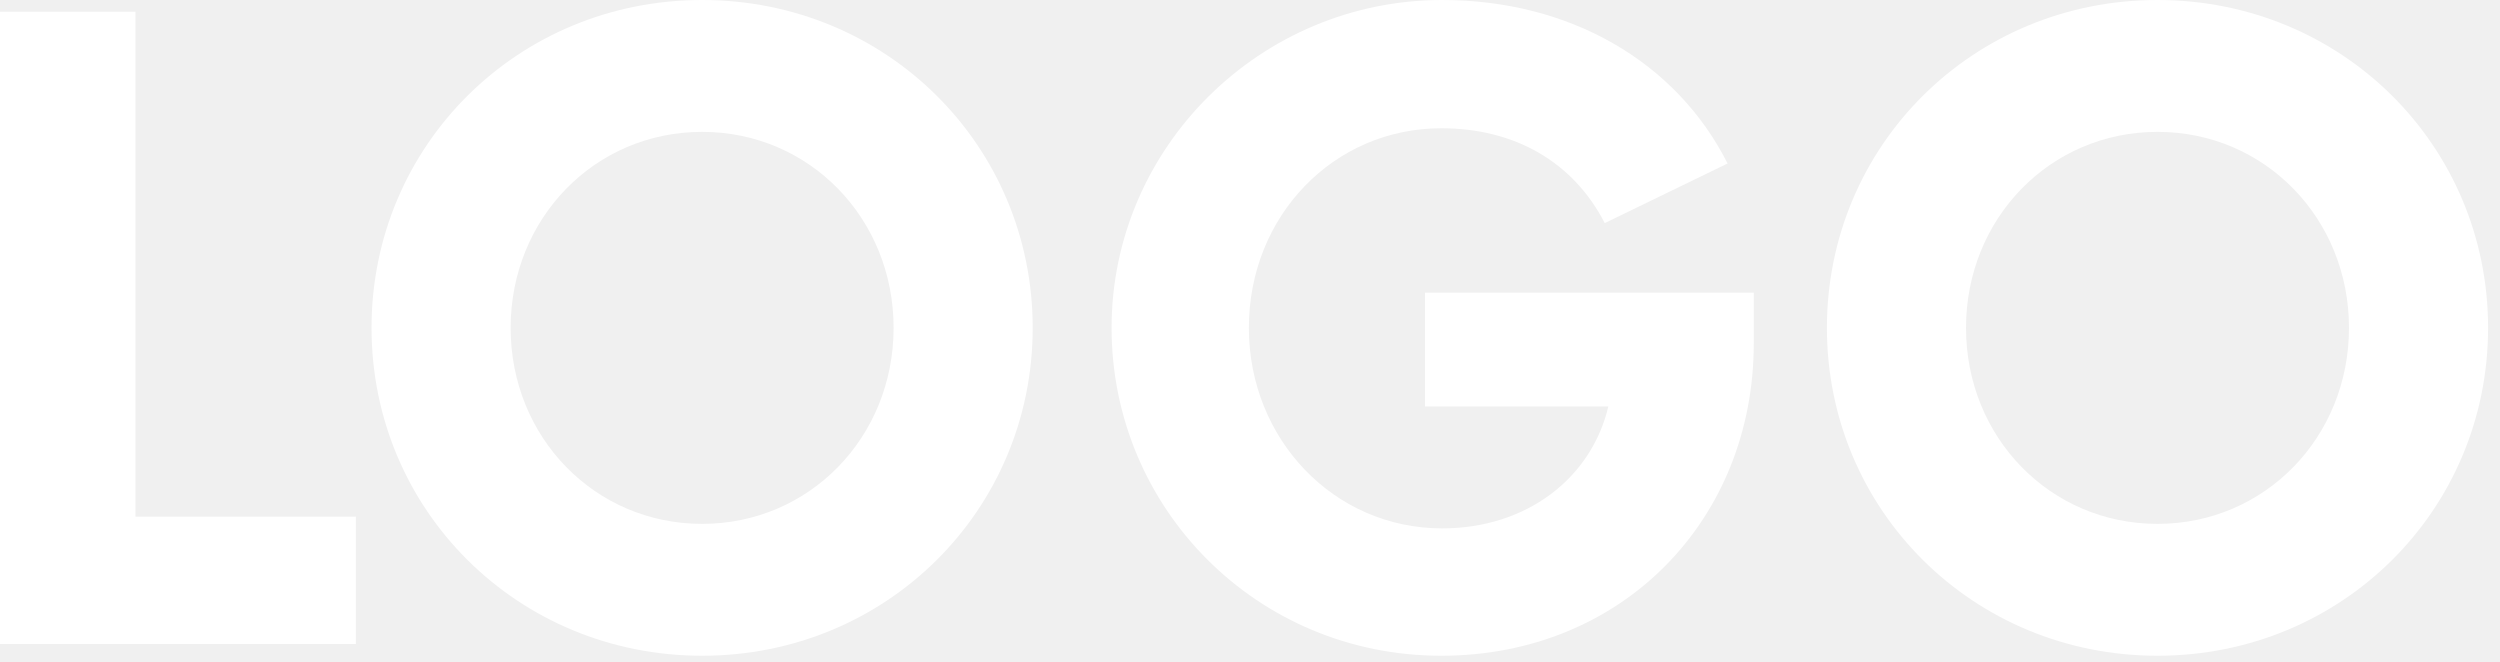
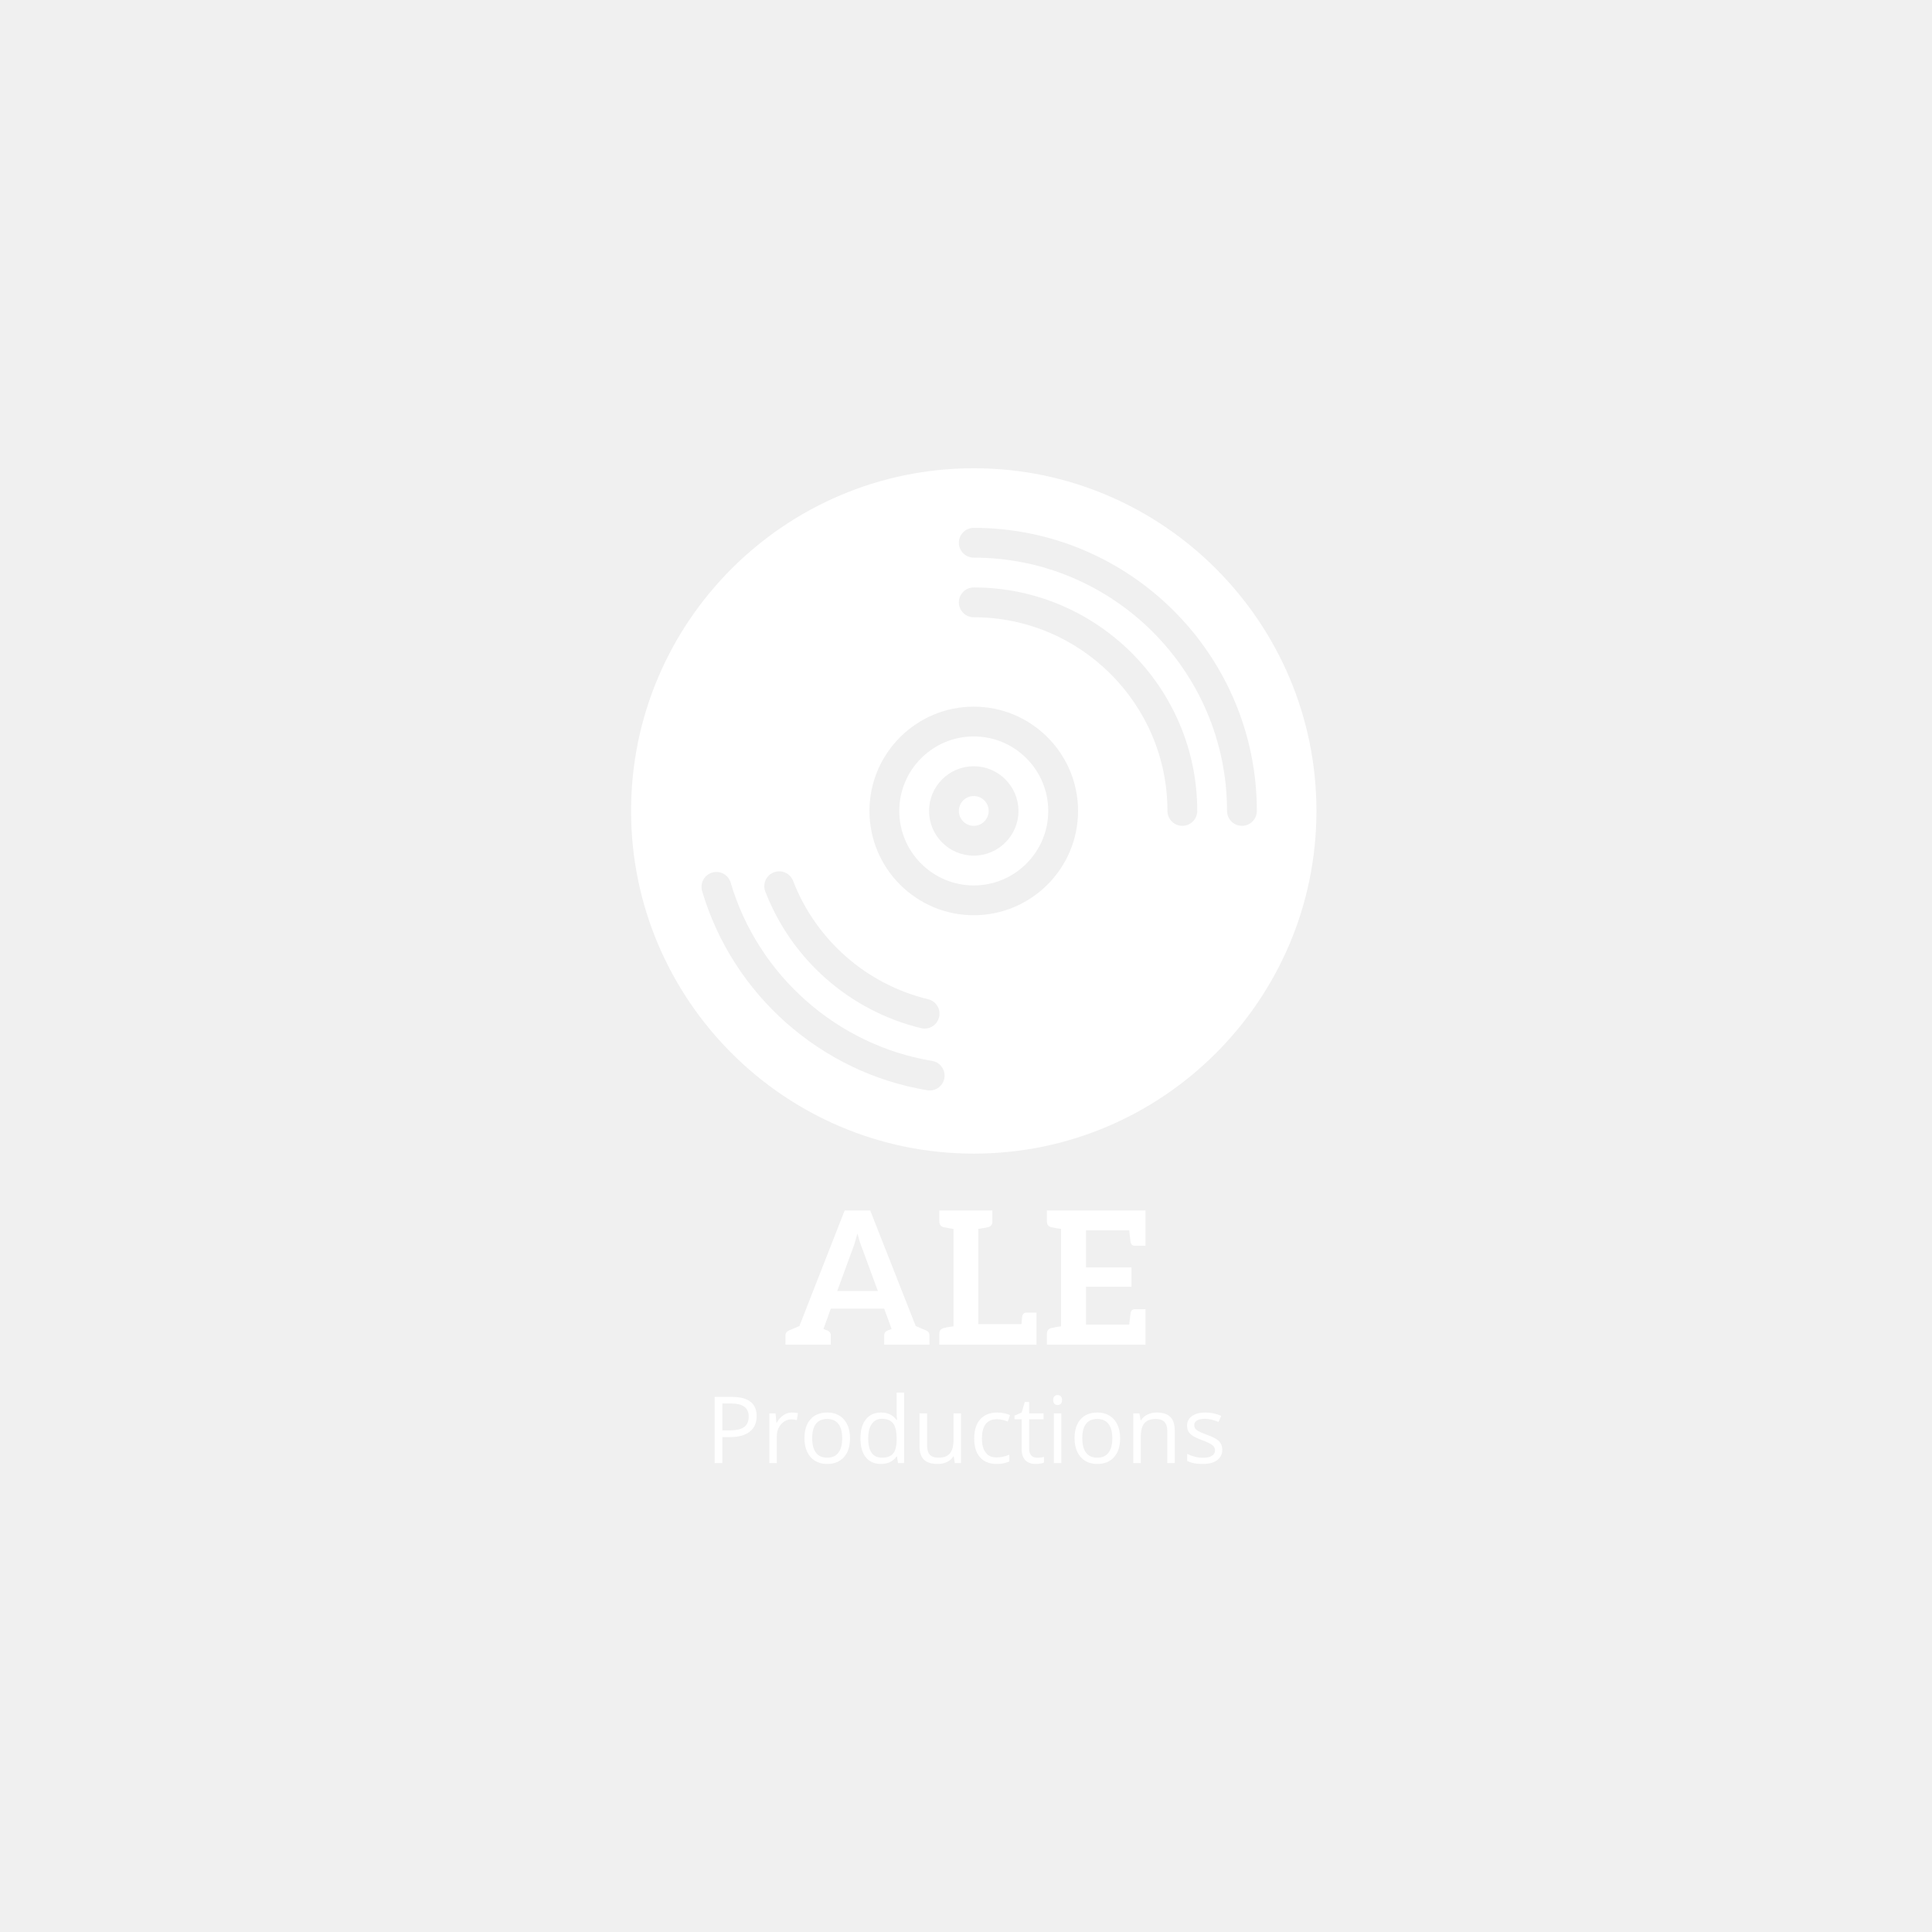
- <svg xmlns="http://www.w3.org/2000/svg" width="155" height="41" viewBox="0 0 155 41" fill="none">
-   <path d="M0 0.728V39.928H22.064V32.032H8.4V0.728H0Z" fill="white" />
-   <path d="M64.027 20.328C64.027 9.016 54.955 0 43.531 0C32.107 0 23.035 9.016 23.035 20.328C23.035 31.64 32.107 40.656 43.531 40.656C54.955 40.656 64.027 31.64 64.027 20.328ZM55.403 20.328C55.403 27.104 50.195 32.48 43.531 32.48C36.867 32.48 31.659 27.104 31.659 20.328C31.659 13.552 36.867 8.176 43.531 8.176C50.195 8.176 55.403 13.552 55.403 20.328Z" fill="white" />
-   <path d="M107.11 10.136C103.918 3.808 97.31 0 89.414 0C78.158 0 68.918 9.128 68.918 20.328C68.918 31.528 77.934 40.656 89.358 40.656C100.558 40.656 108.734 32.256 108.734 21.28V18.144H88.35V25.2H99.718C98.654 29.68 94.622 32.76 89.414 32.76C82.694 32.76 77.43 27.216 77.43 20.328C77.43 13.384 82.694 7.952 89.358 7.952C93.894 7.952 97.534 10.024 99.494 13.832L107.11 10.136Z" fill="white" />
-   <path d="M154.261 20.328C154.261 9.016 145.189 0 133.765 0C122.341 0 113.269 9.016 113.269 20.328C113.269 31.64 122.341 40.656 133.765 40.656C145.189 40.656 154.261 31.64 154.261 20.328ZM145.637 20.328C145.637 27.104 140.429 32.48 133.765 32.48C127.101 32.48 121.893 27.104 121.893 20.328C121.893 13.552 127.101 8.176 133.765 8.176C140.429 8.176 145.637 13.552 145.637 20.328Z" fill="white" />
+ <svg xmlns="http://www.w3.org/2000/svg" width="500" zoomAndPan="magnify" viewBox="0 0 375 375" height="500" preserveAspectRatio="xMidYMid meet" version="1.0">
+   <defs>
+     <g />
+     <clipPath id="9df4f26848">
+       <path d="M 122 90 L 255.809 90 L 255.809 223.918 L 122 223.918 Z M 122 90 " clip-rule="nonzero" />
+     </clipPath>
+   </defs>
+   <path fill="#ffffff" d="M 191.898 157.402 C 191.898 159 190.602 160.293 189.008 160.293 C 187.41 160.293 186.113 159 186.113 157.402 C 186.113 155.805 187.41 154.512 189.008 154.512 C 190.602 154.512 191.898 155.805 191.898 157.402 Z M 191.898 157.402 " fill-opacity="1" fill-rule="nonzero" />
+   <path fill="#ffffff" d="M 189.008 142.941 C 181.035 142.941 174.547 149.43 174.547 157.402 C 174.547 165.375 181.035 171.863 189.008 171.863 C 196.977 171.863 203.465 165.383 203.465 157.402 C 203.465 149.426 196.977 142.941 189.008 142.941 Z M 189.008 166.078 C 184.223 166.078 180.328 162.191 180.328 157.402 C 180.328 152.613 184.223 148.727 189.008 148.727 C 193.789 148.727 197.684 152.617 197.684 157.402 C 197.684 162.188 193.789 166.078 189.008 166.078 Z M 189.008 166.078 " fill-opacity="1" fill-rule="nonzero" />
+   <g clip-path="url(#9df4f26848)">
+     <path fill="#ffffff" d="M 189.008 90.887 C 152.328 90.887 122.492 120.73 122.492 157.402 C 122.492 194.07 152.328 223.918 189.008 223.918 C 225.684 223.918 255.52 194.078 255.52 157.402 C 255.52 120.727 225.684 90.887 189.008 90.887 Z M 150.195 169.32 C 151.691 168.746 153.359 169.484 153.938 170.973 C 158.387 182.469 168.188 191.055 180.148 193.949 C 181.699 194.316 182.656 195.883 182.277 197.438 C 181.957 198.766 180.777 199.652 179.48 199.652 C 179.25 199.652 179.023 199.629 178.797 199.57 C 165 196.234 153.688 186.332 148.547 173.059 C 147.965 171.574 148.703 169.898 150.195 169.32 Z M 180.469 211.656 C 180.312 211.656 180.152 211.645 179.988 211.617 C 159.355 208.219 142.199 193.031 136.285 172.957 C 135.832 171.426 136.707 169.812 138.242 169.363 C 139.781 168.926 141.383 169.797 141.824 171.324 C 147.121 189.293 162.465 202.863 180.922 205.922 C 182.5 206.188 183.562 207.672 183.305 209.246 C 183.082 210.652 181.855 211.656 180.469 211.656 Z M 189.008 177.645 C 177.844 177.645 168.762 168.566 168.762 157.402 C 168.762 146.238 177.844 137.16 189.008 137.16 C 200.168 137.16 209.25 146.242 209.25 157.402 C 209.25 168.562 200.168 177.645 189.008 177.645 Z M 229.492 160.293 C 227.891 160.293 226.602 159.004 226.602 157.402 C 226.602 136.672 209.734 119.809 189.008 119.809 C 187.406 119.809 186.113 118.516 186.113 116.914 C 186.113 115.312 187.406 114.023 189.008 114.023 C 212.93 114.023 232.387 133.484 232.387 157.402 C 232.387 159.004 231.094 160.293 229.492 160.293 Z M 241.062 160.293 C 239.461 160.293 238.168 159.004 238.168 157.402 C 238.168 130.293 216.105 108.238 189.008 108.238 C 187.406 108.238 186.113 106.949 186.113 105.348 C 186.113 103.746 187.406 102.457 189.008 102.457 C 219.305 102.457 243.953 127.109 243.953 157.402 C 243.953 159.004 242.66 160.293 241.062 160.293 Z M 241.062 160.293 " fill-opacity="1" fill-rule="nonzero" />
+   </g>
+   <g fill="#ffffff" fill-opacity="1">
+     <g transform="translate(136.9433, 283.9828)">
+       <g>
+         <path d="M 9.922 -9.109 C 9.922 -7.805 9.473 -6.801 8.578 -6.094 C 7.691 -5.395 6.422 -5.047 4.766 -5.047 L 3.266 -5.047 L 3.266 0 L 1.766 0 L 1.766 -12.844 L 5.094 -12.844 C 8.312 -12.844 9.922 -11.598 9.922 -9.109 Z M 3.266 -6.344 L 4.609 -6.344 C 5.93 -6.344 6.891 -6.555 7.484 -6.984 C 8.078 -7.41 8.375 -8.094 8.375 -9.031 C 8.375 -9.883 8.094 -10.52 7.531 -10.938 C 6.977 -11.352 6.113 -11.562 4.938 -11.562 L 3.266 -11.562 Z M 3.266 -6.344 " />
+       </g>
+     </g>
+     <g transform="translate(147.7802, 283.9828)">
+       <g>
+         <path d="M 5.938 -9.812 C 6.363 -9.812 6.75 -9.773 7.094 -9.703 L 6.891 -8.344 C 6.492 -8.438 6.145 -8.484 5.844 -8.484 C 5.062 -8.484 4.391 -8.164 3.828 -7.531 C 3.273 -6.895 3 -6.109 3 -5.172 L 3 0 L 1.547 0 L 1.547 -9.641 L 2.75 -9.641 L 2.922 -7.844 L 2.984 -7.844 C 3.348 -8.477 3.781 -8.961 4.281 -9.297 C 4.781 -9.641 5.332 -9.812 5.938 -9.812 Z M 5.938 -9.812 " />
+       </g>
+     </g>
+     <g transform="translate(155.1278, 283.9828)">
+       <g>
+         <path d="M 9.859 -4.828 C 9.859 -3.254 9.461 -2.023 8.672 -1.141 C 7.879 -0.266 6.785 0.172 5.391 0.172 C 4.535 0.172 3.77 -0.023 3.094 -0.422 C 2.426 -0.828 1.91 -1.41 1.547 -2.172 C 1.191 -2.93 1.016 -3.816 1.016 -4.828 C 1.016 -6.398 1.406 -7.625 2.188 -8.5 C 2.969 -9.375 4.055 -9.812 5.453 -9.812 C 6.805 -9.812 7.879 -9.363 8.672 -8.469 C 9.461 -7.57 9.859 -6.359 9.859 -4.828 Z M 2.516 -4.828 C 2.516 -3.598 2.758 -2.66 3.25 -2.016 C 3.75 -1.367 4.477 -1.047 5.438 -1.047 C 6.383 -1.047 7.102 -1.363 7.594 -2 C 8.094 -2.645 8.344 -3.586 8.344 -4.828 C 8.344 -6.047 8.094 -6.973 7.594 -7.609 C 7.102 -8.242 6.379 -8.562 5.422 -8.562 C 4.461 -8.562 3.738 -8.25 3.25 -7.625 C 2.758 -7 2.516 -6.066 2.516 -4.828 Z M 2.516 -4.828 " />
+       </g>
+     </g>
+     <g transform="translate(165.9999, 283.9828)">
+       <g>
+         <path d="M 8.109 -1.297 L 8.031 -1.297 C 7.352 -0.316 6.344 0.172 5 0.172 C 3.738 0.172 2.758 -0.254 2.062 -1.109 C 1.363 -1.973 1.016 -3.203 1.016 -4.797 C 1.016 -6.379 1.363 -7.609 2.062 -8.484 C 2.77 -9.367 3.75 -9.812 5 -9.812 C 6.312 -9.812 7.312 -9.336 8 -8.391 L 8.125 -8.391 L 8.062 -9.078 L 8.031 -9.75 L 8.031 -13.672 L 9.484 -13.672 L 9.484 0 L 8.297 0 Z M 5.188 -1.047 C 6.188 -1.047 6.91 -1.316 7.359 -1.859 C 7.805 -2.398 8.031 -3.273 8.031 -4.484 L 8.031 -4.797 C 8.031 -6.16 7.801 -7.133 7.344 -7.719 C 6.883 -8.301 6.16 -8.594 5.172 -8.594 C 4.316 -8.594 3.66 -8.258 3.203 -7.594 C 2.742 -6.926 2.516 -5.984 2.516 -4.766 C 2.516 -3.535 2.738 -2.609 3.188 -1.984 C 3.645 -1.359 4.312 -1.047 5.188 -1.047 Z M 5.188 -1.047 " />
+       </g>
+     </g>
+     <g transform="translate(177.0302, 283.9828)">
+       <g>
+         <path d="M 2.922 -9.641 L 2.922 -3.391 C 2.922 -2.598 3.098 -2.008 3.453 -1.625 C 3.805 -1.238 4.367 -1.047 5.141 -1.047 C 6.141 -1.047 6.875 -1.32 7.344 -1.875 C 7.812 -2.426 8.047 -3.328 8.047 -4.578 L 8.047 -9.641 L 9.5 -9.641 L 9.5 0 L 8.297 0 L 8.094 -1.297 L 8 -1.297 C 7.707 -0.816 7.297 -0.453 6.766 -0.203 C 6.234 0.047 5.629 0.172 4.953 0.172 C 3.773 0.172 2.895 -0.102 2.312 -0.656 C 1.727 -1.219 1.438 -2.109 1.438 -3.328 L 1.438 -9.641 Z M 2.922 -9.641 " />
+       </g>
+     </g>
+     <g transform="translate(188.078, 283.9828)">
+       <g>
+         <path d="M 5.391 0.172 C 4.004 0.172 2.926 -0.254 2.156 -1.109 C 1.395 -1.973 1.016 -3.188 1.016 -4.75 C 1.016 -6.363 1.398 -7.609 2.172 -8.484 C 2.953 -9.367 4.062 -9.812 5.5 -9.812 C 5.957 -9.812 6.414 -9.758 6.875 -9.656 C 7.344 -9.562 7.707 -9.445 7.969 -9.312 L 7.531 -8.062 C 7.207 -8.195 6.852 -8.305 6.469 -8.391 C 6.082 -8.473 5.742 -8.516 5.453 -8.516 C 3.492 -8.516 2.516 -7.266 2.516 -4.766 C 2.516 -3.586 2.754 -2.68 3.234 -2.047 C 3.711 -1.41 4.422 -1.094 5.359 -1.094 C 6.16 -1.094 6.984 -1.27 7.828 -1.625 L 7.828 -0.328 C 7.18 0.004 6.367 0.172 5.391 0.172 Z M 5.391 0.172 " />
+       </g>
+     </g>
+     <g transform="translate(196.6474, 283.9828)">
+       <g>
+         <path d="M 4.656 -1.031 C 4.914 -1.031 5.164 -1.047 5.406 -1.078 C 5.645 -1.117 5.836 -1.16 5.984 -1.203 L 5.984 -0.094 C 5.816 -0.008 5.578 0.051 5.266 0.094 C 4.961 0.145 4.691 0.172 4.453 0.172 C 2.586 0.172 1.656 -0.805 1.656 -2.766 L 1.656 -8.5 L 0.266 -8.5 L 0.266 -9.203 L 1.656 -9.812 L 2.266 -11.859 L 3.109 -11.859 L 3.109 -9.641 L 5.906 -9.641 L 5.906 -8.5 L 3.109 -8.5 L 3.109 -2.828 C 3.109 -2.242 3.242 -1.797 3.516 -1.484 C 3.797 -1.18 4.176 -1.031 4.656 -1.031 Z M 4.656 -1.031 " />
+       </g>
+     </g>
+     <g transform="translate(203.0019, 283.9828)">
+       <g>
+         <path d="M 3 0 L 1.547 0 L 1.547 -9.641 L 3 -9.641 Z M 1.422 -12.25 C 1.422 -12.582 1.504 -12.82 1.672 -12.969 C 1.836 -13.125 2.039 -13.203 2.281 -13.203 C 2.52 -13.203 2.723 -13.125 2.891 -12.969 C 3.055 -12.812 3.141 -12.57 3.141 -12.25 C 3.141 -11.914 3.055 -11.664 2.891 -11.5 C 2.723 -11.344 2.52 -11.266 2.281 -11.266 C 2.039 -11.266 1.836 -11.344 1.672 -11.5 C 1.504 -11.664 1.422 -11.914 1.422 -12.25 Z M 1.422 -12.25 " />
+       </g>
+     </g>
+     <g transform="translate(207.5546, 283.9828)">
+       <g>
+         <path d="M 9.859 -4.828 C 9.859 -3.254 9.461 -2.023 8.672 -1.141 C 7.879 -0.266 6.785 0.172 5.391 0.172 C 4.535 0.172 3.77 -0.023 3.094 -0.422 C 2.426 -0.828 1.91 -1.41 1.547 -2.172 C 1.191 -2.93 1.016 -3.816 1.016 -4.828 C 1.016 -6.398 1.406 -7.625 2.188 -8.5 C 2.969 -9.375 4.055 -9.812 5.453 -9.812 C 6.805 -9.812 7.879 -9.363 8.672 -8.469 C 9.461 -7.57 9.859 -6.359 9.859 -4.828 Z M 2.516 -4.828 C 2.516 -3.598 2.758 -2.66 3.25 -2.016 C 3.75 -1.367 4.477 -1.047 5.438 -1.047 C 6.383 -1.047 7.102 -1.363 7.594 -2 C 8.094 -2.645 8.344 -3.586 8.344 -4.828 C 8.344 -6.047 8.094 -6.973 7.594 -7.609 C 7.102 -8.242 6.379 -8.562 5.422 -8.562 C 4.461 -8.562 3.738 -8.25 3.25 -7.625 C 2.758 -7 2.516 -6.066 2.516 -4.828 Z M 2.516 -4.828 " />
+       </g>
+     </g>
+     <g transform="translate(218.4267, 283.9828)">
+       <g>
+         <path d="M 8.141 0 L 8.141 -6.234 C 8.141 -7.016 7.957 -7.598 7.594 -7.984 C 7.238 -8.367 6.68 -8.562 5.922 -8.562 C 4.91 -8.562 4.172 -8.289 3.703 -7.75 C 3.234 -7.207 3 -6.305 3 -5.047 L 3 0 L 1.547 0 L 1.547 -9.641 L 2.734 -9.641 L 2.969 -8.312 L 3.047 -8.312 C 3.336 -8.789 3.754 -9.16 4.297 -9.422 C 4.836 -9.68 5.438 -9.812 6.094 -9.812 C 7.258 -9.812 8.133 -9.531 8.719 -8.969 C 9.301 -8.406 9.594 -7.508 9.594 -6.281 L 9.594 0 Z M 8.141 0 " />
+       </g>
+     </g>
+     <g transform="translate(229.4745, 283.9828)">
+       <g>
+         <path d="M 7.766 -2.625 C 7.766 -1.727 7.426 -1.035 6.75 -0.547 C 6.082 -0.066 5.148 0.172 3.953 0.172 C 2.672 0.172 1.672 -0.031 0.953 -0.438 L 0.953 -1.781 C 1.422 -1.551 1.922 -1.367 2.453 -1.234 C 2.984 -1.098 3.492 -1.031 3.984 -1.031 C 4.742 -1.031 5.328 -1.148 5.734 -1.391 C 6.148 -1.641 6.359 -2.008 6.359 -2.5 C 6.359 -2.875 6.191 -3.195 5.859 -3.469 C 5.535 -3.738 4.906 -4.051 3.969 -4.406 C 3.07 -4.738 2.43 -5.031 2.047 -5.281 C 1.672 -5.531 1.391 -5.812 1.203 -6.125 C 1.023 -6.445 0.938 -6.828 0.938 -7.266 C 0.938 -8.055 1.254 -8.676 1.891 -9.125 C 2.523 -9.582 3.398 -9.812 4.516 -9.812 C 5.555 -9.812 6.57 -9.598 7.562 -9.172 L 7.047 -7.984 C 6.078 -8.391 5.195 -8.594 4.406 -8.594 C 3.719 -8.594 3.195 -8.484 2.844 -8.266 C 2.5 -8.047 2.328 -7.742 2.328 -7.359 C 2.328 -7.109 2.391 -6.891 2.516 -6.703 C 2.648 -6.523 2.863 -6.352 3.156 -6.188 C 3.445 -6.02 4.008 -5.781 4.844 -5.469 C 5.988 -5.062 6.758 -4.645 7.156 -4.219 C 7.562 -3.801 7.766 -3.27 7.766 -2.625 Z M 7.766 -2.625 " />
+       </g>
+     </g>
+   </g>
+   <g fill="#ffffff" fill-opacity="1">
+     <g transform="translate(151.8503, 260.9953)">
+       <g>
+         <path d="M 0.609 0 L 0.609 -1.828 C 0.609 -2.254 0.852 -2.57 1.344 -2.781 C 1.75 -2.945 2.406 -3.223 3.312 -3.609 L 12.094 -26.031 L 17.062 -26.031 L 25.891 -3.609 C 26.797 -3.223 27.453 -2.945 27.859 -2.781 C 28.316 -2.613 28.547 -2.297 28.547 -1.828 L 28.547 0 L 19.766 0 L 19.766 -1.828 C 19.766 -2.254 20.004 -2.57 20.484 -2.781 C 20.492 -2.789 20.531 -2.801 20.594 -2.812 C 20.656 -2.832 20.742 -2.863 20.859 -2.906 C 20.973 -2.957 21.086 -3.008 21.203 -3.062 L 21.062 -3.469 L 19.766 -6.984 L 9.406 -6.984 L 8.062 -3.266 L 7.969 -3.062 C 8.082 -3.008 8.191 -2.957 8.297 -2.906 C 8.41 -2.863 8.5 -2.832 8.562 -2.812 C 8.633 -2.789 8.676 -2.781 8.688 -2.781 C 9.164 -2.57 9.406 -2.254 9.406 -1.828 L 9.406 0 Z M 10.656 -10.406 L 18.547 -10.406 L 15.562 -18.516 C 15.508 -18.629 15.43 -18.828 15.328 -19.109 C 15.223 -19.398 15.141 -19.641 15.078 -19.828 C 15.035 -19.973 14.867 -20.551 14.578 -21.562 C 14.285 -20.52 14.117 -19.941 14.078 -19.828 C 14.035 -19.66 13.988 -19.5 13.938 -19.344 C 13.883 -19.188 13.82 -19.023 13.75 -18.859 C 13.688 -18.691 13.641 -18.562 13.609 -18.469 Z M 10.656 -10.406 " />
+       </g>
+     </g>
+   </g>
+   <g fill="#ffffff" fill-opacity="1">
+     <g transform="translate(181.6052, 260.9953)">
+       <g>
+         <path d="M 0.719 0 L 0.719 -2.125 C 0.719 -2.727 1.02 -3.098 1.625 -3.234 C 1.688 -3.234 1.754 -3.242 1.828 -3.266 C 1.984 -3.316 2.164 -3.359 2.375 -3.391 C 2.445 -3.398 2.535 -3.414 2.641 -3.438 C 2.754 -3.457 2.895 -3.477 3.062 -3.5 C 3.227 -3.52 3.363 -3.539 3.469 -3.562 L 3.469 -22.469 C 3.363 -22.488 3.227 -22.508 3.062 -22.531 C 2.895 -22.562 2.754 -22.582 2.641 -22.594 C 2.535 -22.613 2.445 -22.629 2.375 -22.641 C 2.289 -22.648 2.188 -22.672 2.062 -22.703 C 1.938 -22.734 1.859 -22.75 1.828 -22.75 C 1.754 -22.77 1.688 -22.781 1.625 -22.781 C 1.02 -22.926 0.719 -23.301 0.719 -23.906 L 0.719 -26.031 L 11.016 -26.031 L 11.016 -23.906 C 11.016 -23.301 10.711 -22.926 10.109 -22.781 C 10.035 -22.781 9.961 -22.77 9.891 -22.75 C 9.797 -22.707 9.617 -22.672 9.359 -22.641 C 9.266 -22.629 9.086 -22.602 8.828 -22.562 C 8.578 -22.52 8.395 -22.488 8.281 -22.469 L 8.281 -3.984 L 16.672 -3.984 C 16.734 -4.953 16.781 -5.469 16.812 -5.531 C 16.914 -5.988 17.195 -6.219 17.656 -6.219 L 19.578 -6.219 L 19.578 0 Z M 0.719 0 " />
+       </g>
+     </g>
+   </g>
+   <g fill="#ffffff" fill-opacity="1">
+     <g transform="translate(202.4831, 260.9953)">
+       <g>
+         <path d="M 0.719 0 L 0.719 -2.125 C 0.719 -2.727 1.02 -3.098 1.625 -3.234 L 1.688 -3.25 C 1.738 -3.258 1.785 -3.266 1.828 -3.266 C 1.859 -3.266 1.938 -3.281 2.062 -3.312 C 2.188 -3.352 2.289 -3.379 2.375 -3.391 C 2.445 -3.398 2.535 -3.414 2.641 -3.438 C 2.754 -3.457 2.895 -3.477 3.062 -3.5 C 3.227 -3.52 3.363 -3.539 3.469 -3.562 L 3.469 -22.469 C 3.363 -22.488 3.227 -22.508 3.062 -22.531 C 2.895 -22.562 2.754 -22.582 2.641 -22.594 C 2.535 -22.613 2.445 -22.629 2.375 -22.641 C 2.289 -22.648 2.188 -22.672 2.062 -22.703 C 1.938 -22.734 1.859 -22.75 1.828 -22.75 C 1.785 -22.75 1.738 -22.754 1.688 -22.766 L 1.625 -22.781 C 1.02 -22.926 0.719 -23.301 0.719 -23.906 L 0.719 -26.031 L 19.859 -26.031 L 19.859 -19.203 L 17.797 -19.203 C 17.348 -19.203 17.07 -19.422 16.969 -19.859 C 16.82 -20.984 16.734 -21.758 16.703 -22.188 L 8.312 -22.188 L 8.312 -14.984 L 17.141 -14.984 L 17.141 -11.234 L 8.312 -11.234 L 8.312 -3.891 L 16.703 -3.891 C 16.734 -4.273 16.82 -5.039 16.969 -6.188 C 17.07 -6.645 17.348 -6.875 17.797 -6.875 L 19.859 -6.875 L 19.859 0 Z M 0.719 0 " />
+       </g>
+     </g>
+   </g>
+   <g fill="#ffffff" fill-opacity="1">
+     <g transform="translate(187.7683, 296.9953)">
+       <g />
+     </g>
+   </g>
</svg>
